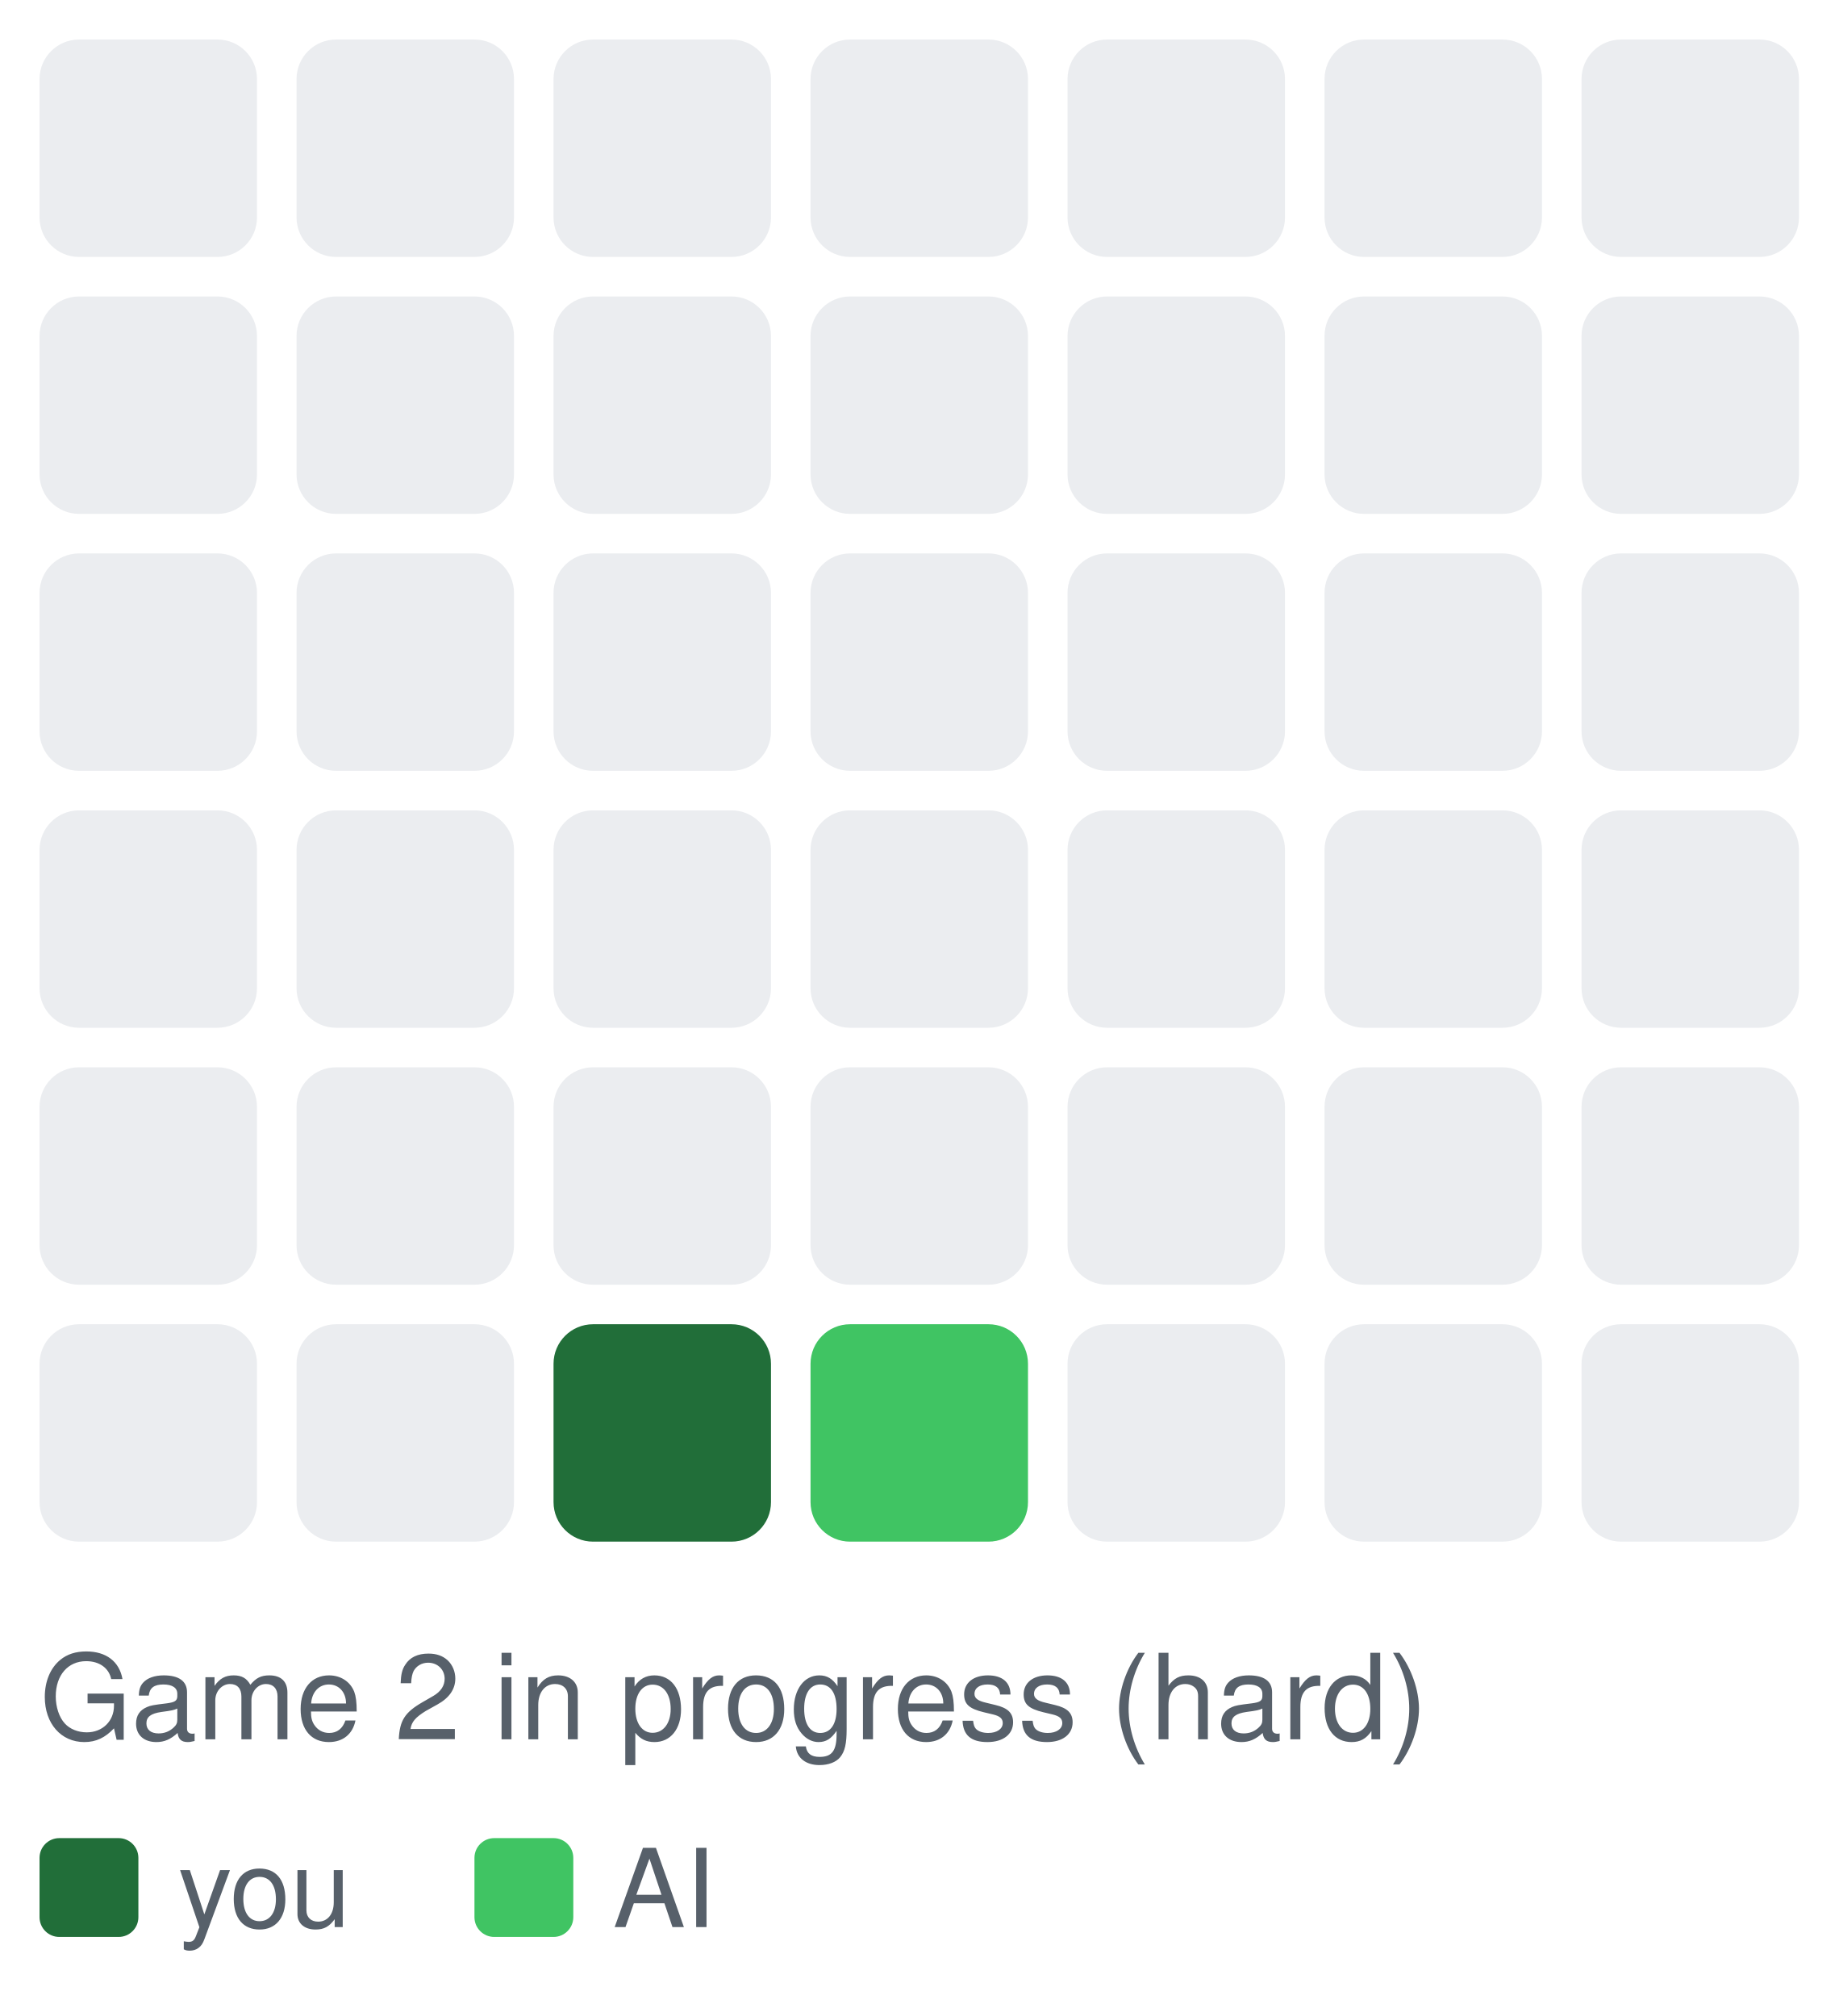
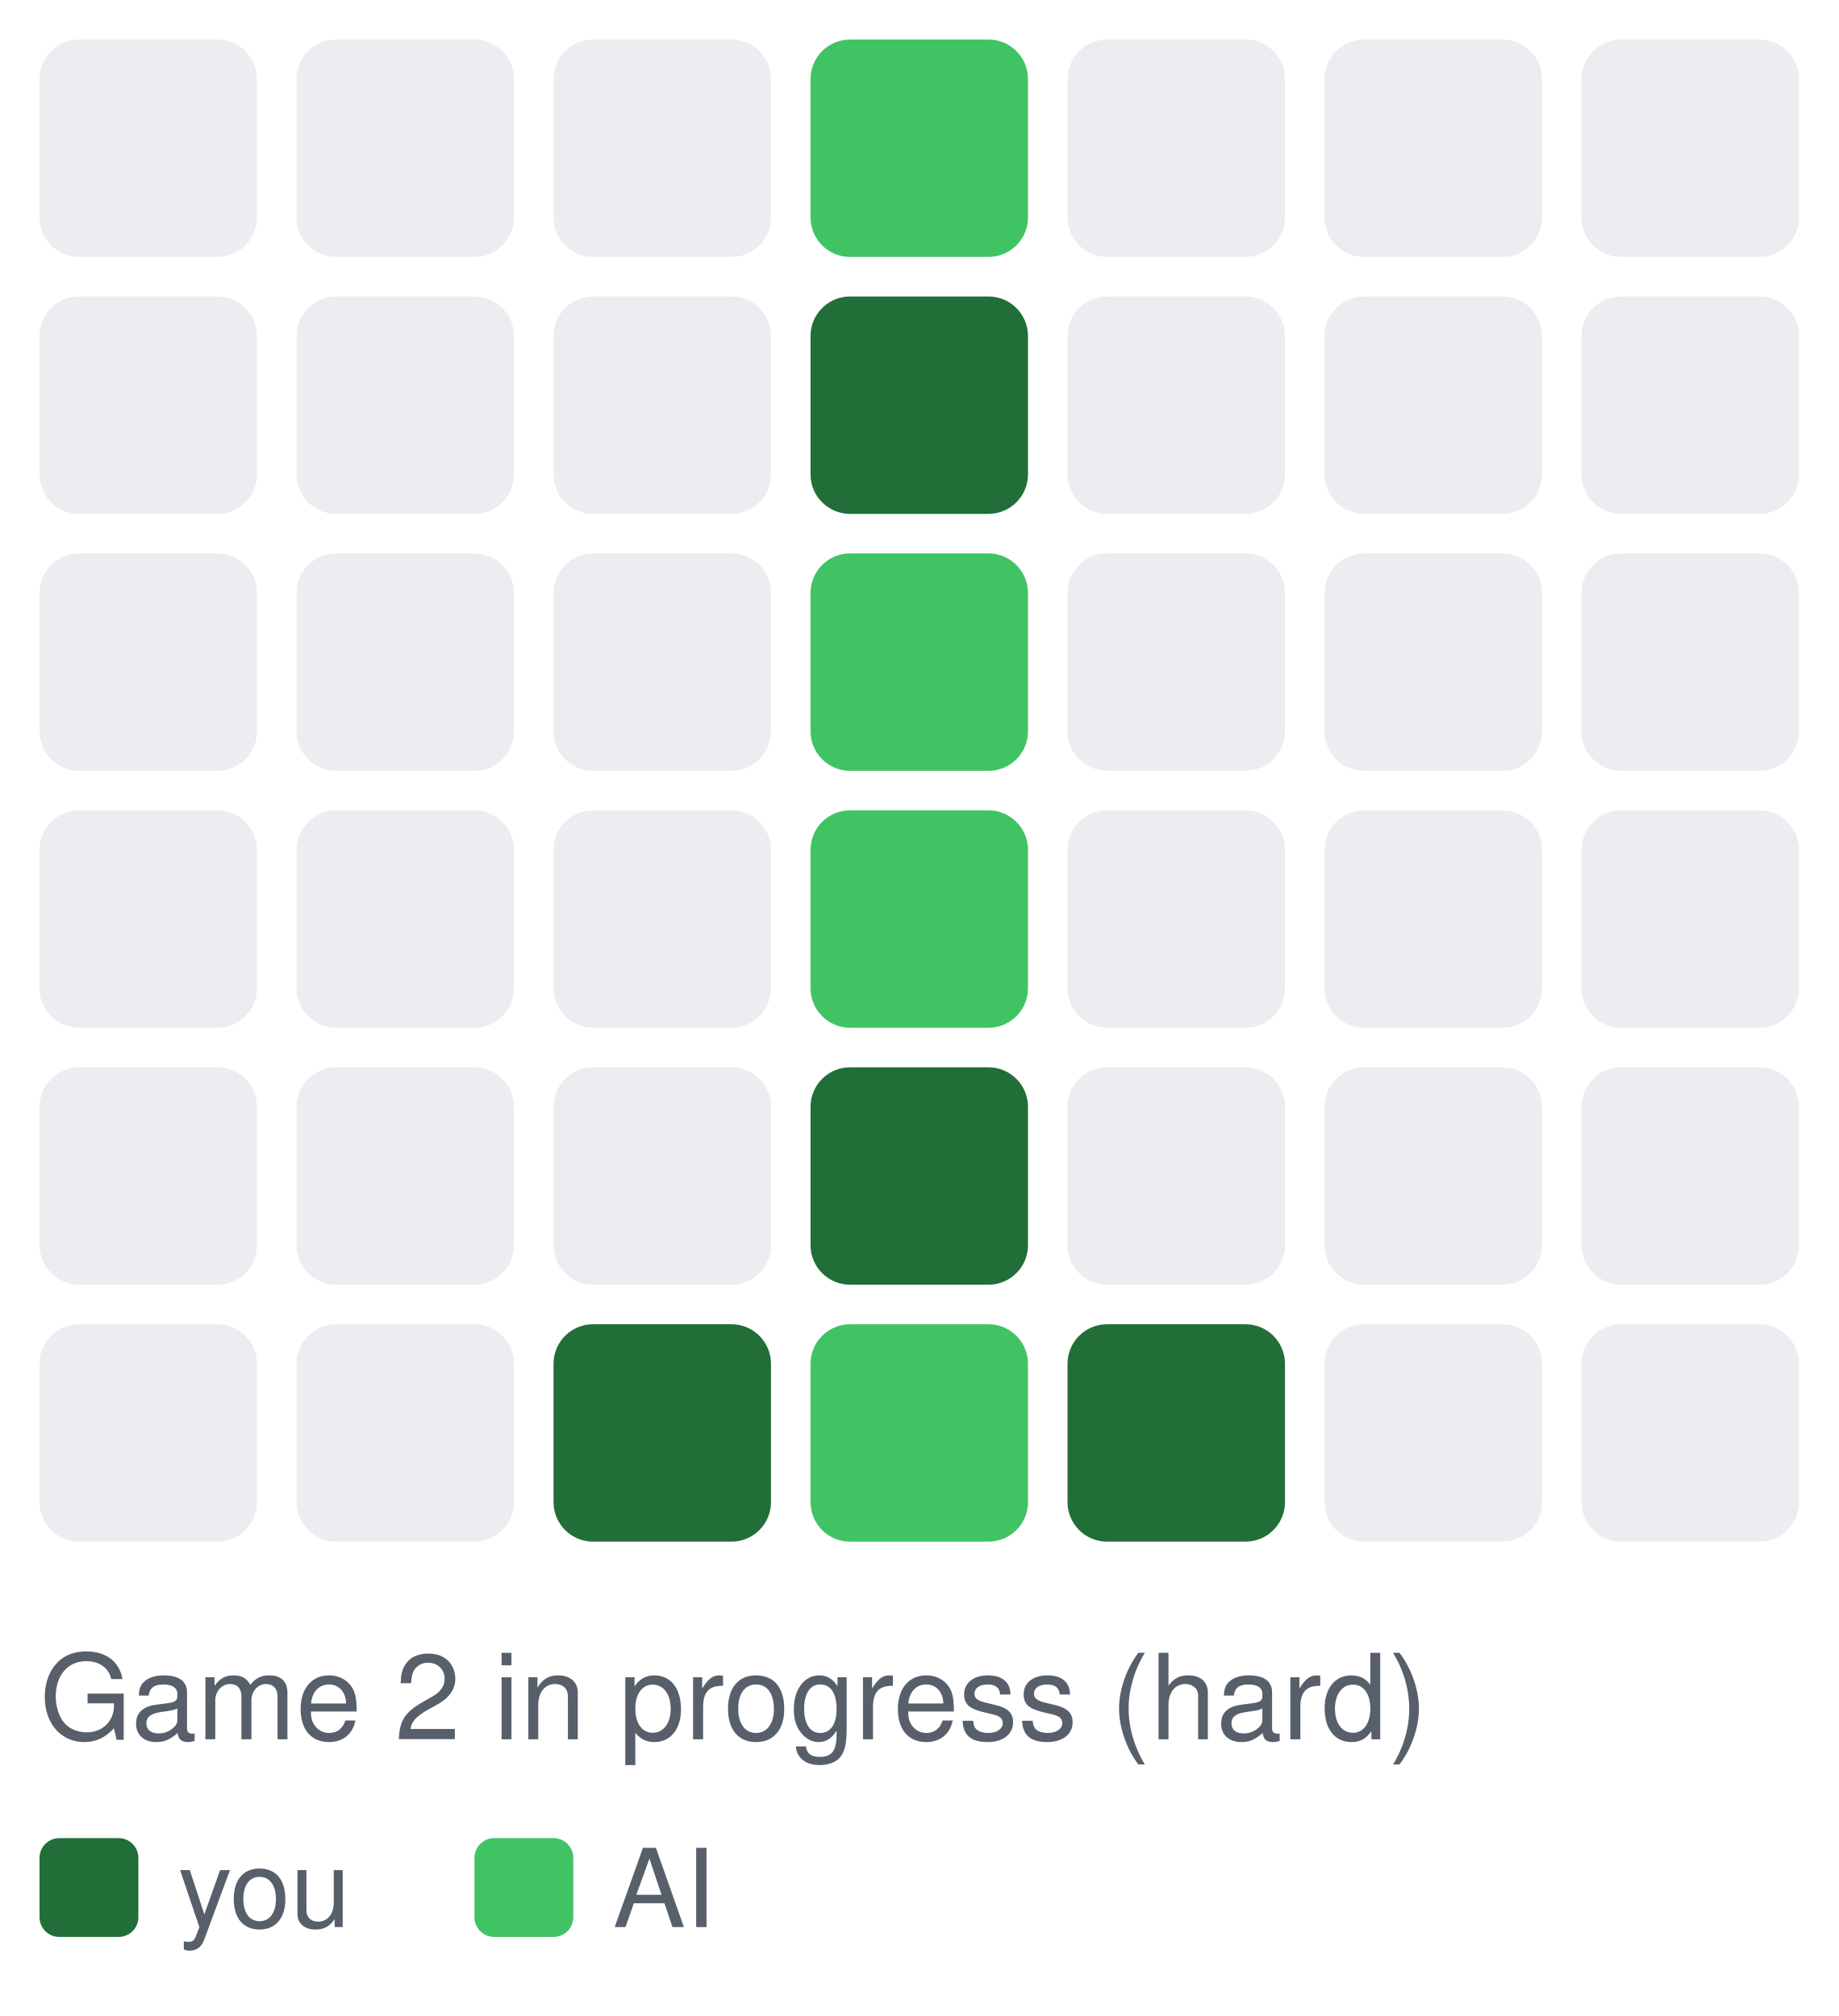
<svg xmlns="http://www.w3.org/2000/svg" width="186" height="204" viewBox="0 0 186 204" role="img" aria-label="Commit Four: Game 2 in progress (hard)">
  <rect x="4" y="134" width="22" height="22" rx="4" fill="#ebedf0" />
  <rect x="4" y="108" width="22" height="22" rx="4" fill="#ebedf0" />
  <rect x="4" y="82" width="22" height="22" rx="4" fill="#ebedf0" />
  <rect x="4" y="56" width="22" height="22" rx="4" fill="#ebedf0" />
  <rect x="4" y="30" width="22" height="22" rx="4" fill="#ebedf0" />
  <rect x="4" y="4" width="22" height="22" rx="4" fill="#ebedf0" />
  <rect x="30" y="134" width="22" height="22" rx="4" fill="#ebedf0" />
  <rect x="30" y="108" width="22" height="22" rx="4" fill="#ebedf0" />
  <rect x="30" y="82" width="22" height="22" rx="4" fill="#ebedf0" />
  <rect x="30" y="56" width="22" height="22" rx="4" fill="#ebedf0" />
  <rect x="30" y="30" width="22" height="22" rx="4" fill="#ebedf0" />
  <rect x="30" y="4" width="22" height="22" rx="4" fill="#ebedf0" />
  <rect x="56" y="134" width="22" height="22" rx="4" fill="#216e39" />
  <rect x="56" y="108" width="22" height="22" rx="4" fill="#ebedf0" />
  <rect x="56" y="82" width="22" height="22" rx="4" fill="#ebedf0" />
  <rect x="56" y="56" width="22" height="22" rx="4" fill="#ebedf0" />
  <rect x="56" y="30" width="22" height="22" rx="4" fill="#ebedf0" />
  <rect x="56" y="4" width="22" height="22" rx="4" fill="#ebedf0" />
  <rect x="82" y="134" width="22" height="22" rx="4" fill="#40c463" />
-   <rect x="82" y="108" width="22" height="22" rx="4" fill="#ebedf0" />
-   <rect x="82" y="82" width="22" height="22" rx="4" fill="#ebedf0" />
-   <rect x="82" y="56" width="22" height="22" rx="4" fill="#ebedf0" />
-   <rect x="82" y="30" width="22" height="22" rx="4" fill="#ebedf0" />
-   <rect x="82" y="4" width="22" height="22" rx="4" fill="#ebedf0" />
-   <rect x="108" y="134" width="22" height="22" rx="4" fill="#ebedf0" />
+   <rect x="82" y="108" width="22" height="22" rx="4" fill="#216e39" />
+   <rect x="82" y="82" width="22" height="22" rx="4" fill="#40c463" />
+   <rect x="82" y="56" width="22" height="22" rx="4" fill="#40c463" />
+   <rect x="82" y="30" width="22" height="22" rx="4" fill="#216e39" />
+   <rect x="82" y="4" width="22" height="22" rx="4" fill="#40c463" />
+   <rect x="108" y="134" width="22" height="22" rx="4" fill="#216e39" />
  <rect x="108" y="108" width="22" height="22" rx="4" fill="#ebedf0" />
  <rect x="108" y="82" width="22" height="22" rx="4" fill="#ebedf0" />
  <rect x="108" y="56" width="22" height="22" rx="4" fill="#ebedf0" />
  <rect x="108" y="30" width="22" height="22" rx="4" fill="#ebedf0" />
  <rect x="108" y="4" width="22" height="22" rx="4" fill="#ebedf0" />
  <rect x="134" y="134" width="22" height="22" rx="4" fill="#ebedf0" />
  <rect x="134" y="108" width="22" height="22" rx="4" fill="#ebedf0" />
  <rect x="134" y="82" width="22" height="22" rx="4" fill="#ebedf0" />
  <rect x="134" y="56" width="22" height="22" rx="4" fill="#ebedf0" />
  <rect x="134" y="30" width="22" height="22" rx="4" fill="#ebedf0" />
  <rect x="134" y="4" width="22" height="22" rx="4" fill="#ebedf0" />
  <rect x="160" y="134" width="22" height="22" rx="4" fill="#ebedf0" />
  <rect x="160" y="108" width="22" height="22" rx="4" fill="#ebedf0" />
  <rect x="160" y="82" width="22" height="22" rx="4" fill="#ebedf0" />
  <rect x="160" y="56" width="22" height="22" rx="4" fill="#ebedf0" />
  <rect x="160" y="30" width="22" height="22" rx="4" fill="#ebedf0" />
  <rect x="160" y="4" width="22" height="22" rx="4" fill="#ebedf0" />
  <text x="4" y="176" font-family="-apple-system,Segoe UI,Helvetica,Arial,sans-serif" font-size="12" fill="#57606a">Game 2 in progress (hard)</text>
  <rect x="4" y="186" width="10" height="10" rx="2" fill="#216e39" />
  <text x="18" y="195" font-family="-apple-system,Segoe UI,Helvetica,Arial,sans-serif" font-size="11" fill="#57606a">you</text>
  <rect x="48" y="186" width="10" height="10" rx="2" fill="#40c463" />
  <text x="62" y="195" font-family="-apple-system,Segoe UI,Helvetica,Arial,sans-serif" font-size="11" fill="#57606a">AI</text>
</svg>
